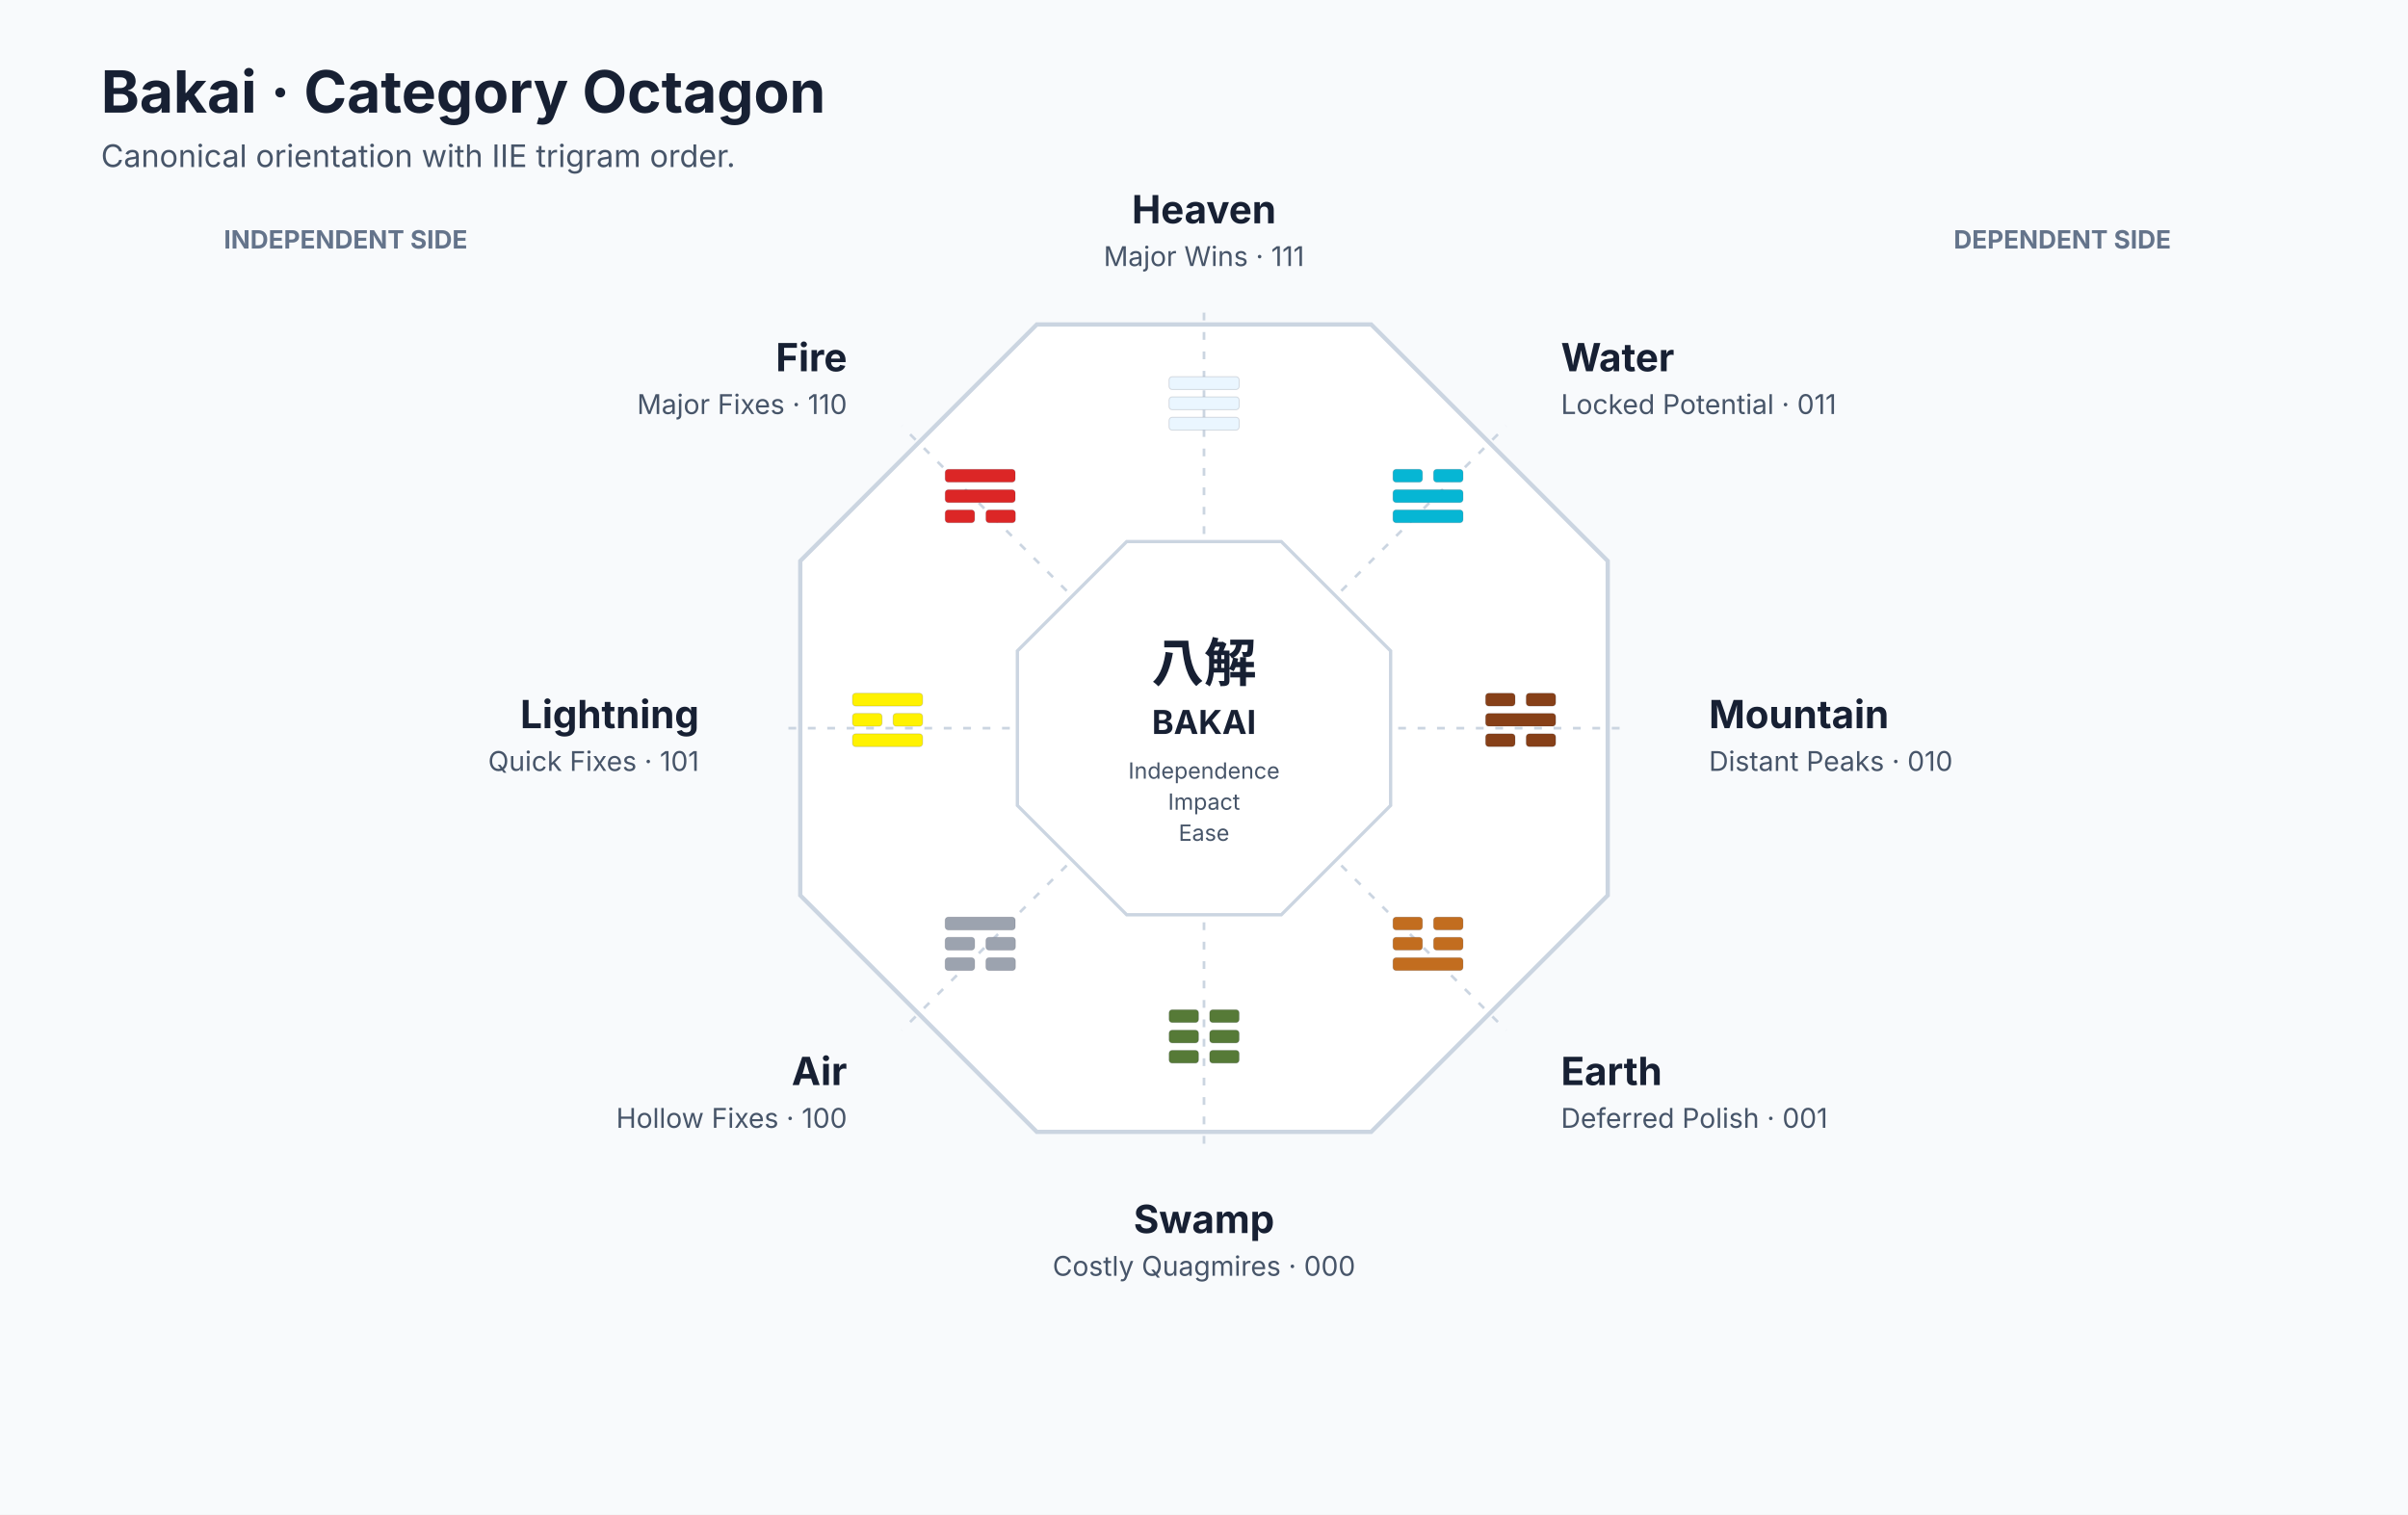
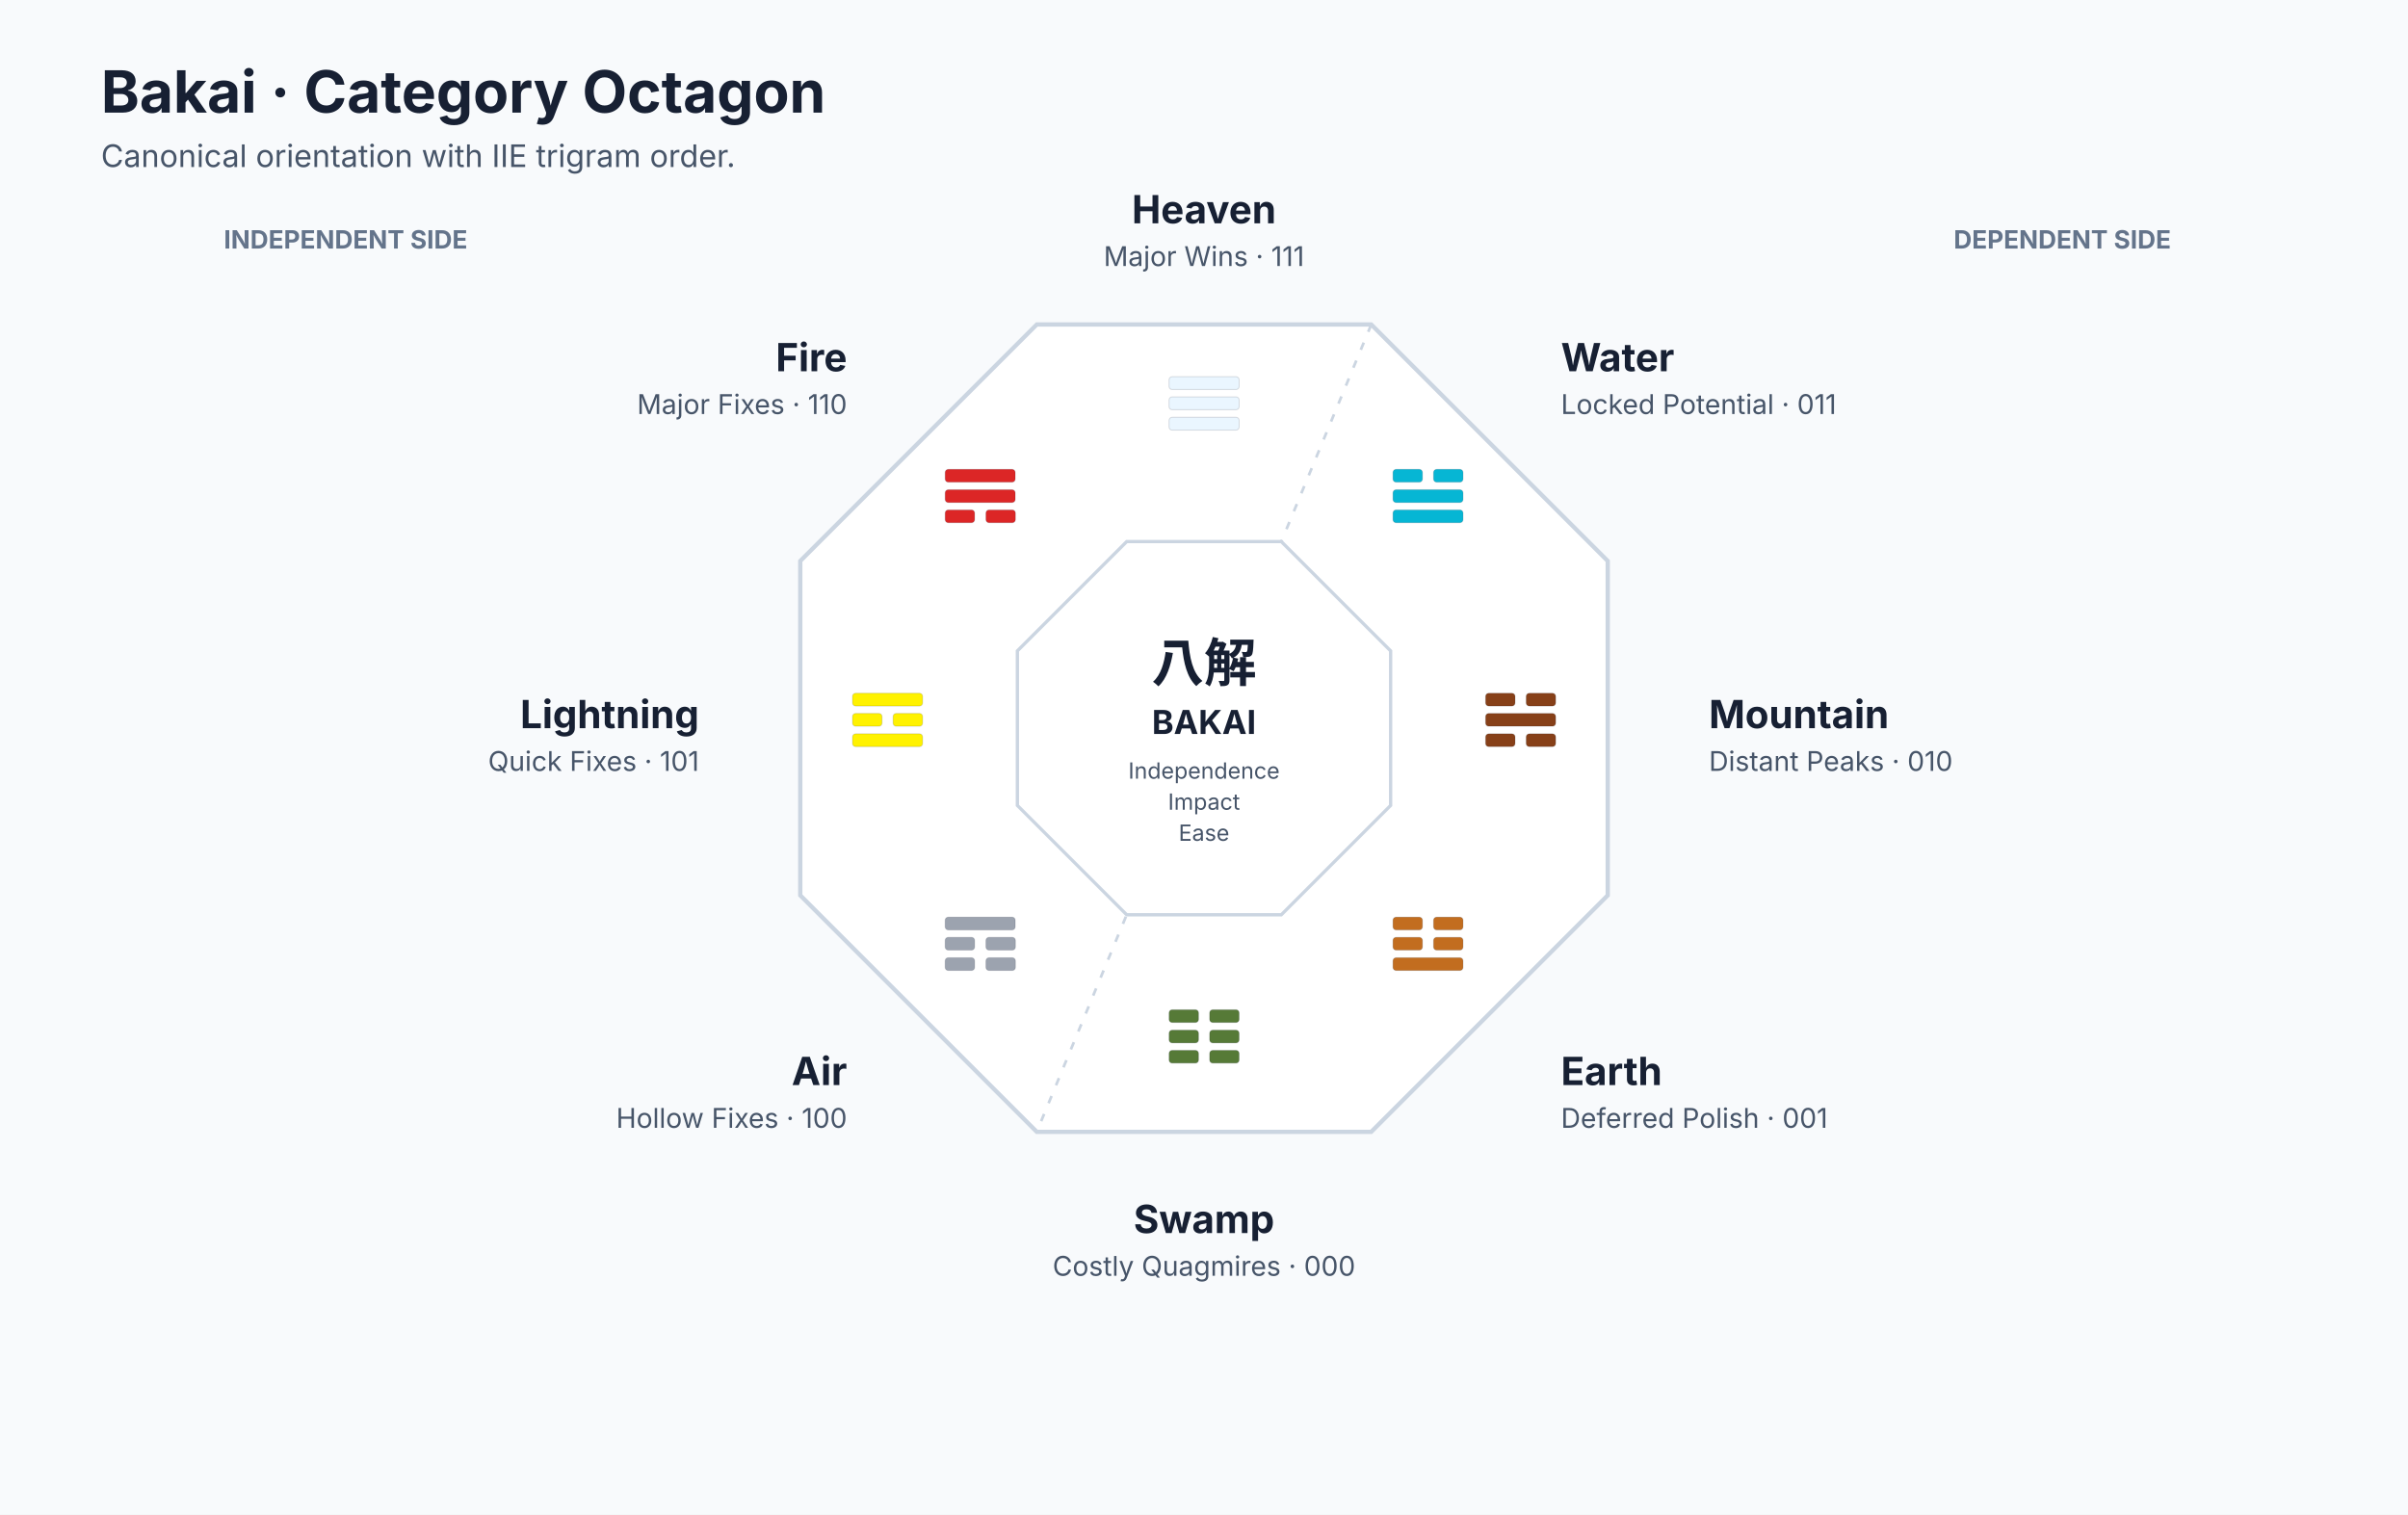
<svg xmlns="http://www.w3.org/2000/svg" width="1240" height="780" viewBox="0 0 1240 780" role="img" aria-label="Bakai octagonal category wheel">
  <rect width="100%" height="100%" fill="#f8fafc" />
  <g font-family="Inter, Arial, Helvetica, sans-serif">
    <text x="52" y="58" font-size="30" font-weight="700" fill="#172033">Bakai · Category Octagon</text>
    <text x="52" y="86" font-size="16" fill="#475569">Canonical orientation with IIE trigram order.</text>
    <polygon points="533.9,167.1 706.1,167.1 827.9,288.9 827.9,461.1 706.1,582.9 533.9,582.9 412.1,461.1 412.1,288.9" fill="#ffffff" stroke="#cbd5e1" stroke-width="2.2" />
-     <line x1="620" y1="375" x2="620.0" y2="155.0" stroke="#cbd5e1" stroke-dasharray="4 6" stroke-width="1.4" />
-     <line x1="620" y1="375" x2="775.6" y2="219.4" stroke="#cbd5e1" stroke-dasharray="4 6" stroke-width="1.4" />
-     <line x1="620" y1="375" x2="840.0" y2="375.0" stroke="#cbd5e1" stroke-dasharray="4 6" stroke-width="1.4" />
-     <line x1="620" y1="375" x2="775.6" y2="530.6" stroke="#cbd5e1" stroke-dasharray="4 6" stroke-width="1.4" />
-     <line x1="620" y1="375" x2="620.0" y2="595.0" stroke="#cbd5e1" stroke-dasharray="4 6" stroke-width="1.4" />
-     <line x1="620" y1="375" x2="464.4" y2="530.6" stroke="#cbd5e1" stroke-dasharray="4 6" stroke-width="1.4" />
-     <line x1="620" y1="375" x2="400.0" y2="375.0" stroke="#cbd5e1" stroke-dasharray="4 6" stroke-width="1.4" />
-     <line x1="620" y1="375" x2="464.4" y2="219.4" stroke="#cbd5e1" stroke-dasharray="4 6" stroke-width="1.4" />
+     <line x1="706.1" y1="167.2" x2="533.9" y2="582.8" stroke="#cbd5e1" stroke-width="1.4" stroke-dasharray="4 6" />
    <polygon points="580.2,278.9 659.8,278.9 716.1,335.2 716.1,414.8 659.8,471.1 580.2,471.1 523.9,414.8 523.9,335.2" fill="#ffffff" stroke="#cbd5e1" stroke-width="1.7" />
    <text x="620" y="351" text-anchor="middle" font-size="27" font-weight="700" fill="#172033">八解</text>
    <text x="620" y="378" text-anchor="middle" font-size="17" font-weight="700" fill="#172033">BAKAI</text>
    <text x="620" y="401" text-anchor="middle" font-size="11.5" fill="#475569">Independence</text>
    <text x="620" y="417" text-anchor="middle" font-size="11.5" fill="#475569">Impact</text>
    <text x="620" y="433" text-anchor="middle" font-size="11.5" fill="#475569">Ease</text>
    <text x="178" y="128" text-anchor="middle" font-size="13" font-weight="700" fill="#64748b">INDEPENDENT SIDE</text>
    <text x="1062" y="128" text-anchor="middle" font-size="13" font-weight="700" fill="#64748b">DEPENDENT SIDE</text>
    <rect x="602.0" y="194.0" width="36.1" height="6.6" rx="1.6" fill="#EAF6FF" stroke="rgba(23,32,51,0.15)" stroke-width="0.5" />
    <rect x="602.0" y="204.4" width="36.1" height="6.6" rx="1.6" fill="#EAF6FF" stroke="rgba(23,32,51,0.15)" stroke-width="0.5" />
    <rect x="602.0" y="214.9" width="36.1" height="6.6" rx="1.6" fill="#EAF6FF" stroke="rgba(23,32,51,0.15)" stroke-width="0.5" />
    <text x="620.0" y="115.0" text-anchor="middle" font-size="20" font-weight="700" fill="#172033">Heaven</text>
    <text x="620.0" y="137.0" text-anchor="middle" font-size="14" fill="#475569">Major Wins · 111</text>
    <rect x="717.3" y="241.7" width="15.2" height="6.6" rx="1.6" fill="#06B6D4" stroke="rgba(23,32,51,0.15)" stroke-width="0.5" />
    <rect x="738.2" y="241.7" width="15.2" height="6.6" rx="1.6" fill="#06B6D4" stroke="rgba(23,32,51,0.15)" stroke-width="0.5" />
    <rect x="717.3" y="252.2" width="36.1" height="6.6" rx="1.6" fill="#06B6D4" stroke="rgba(23,32,51,0.15)" stroke-width="0.5" />
    <rect x="717.3" y="262.6" width="36.1" height="6.6" rx="1.6" fill="#06B6D4" stroke="rgba(23,32,51,0.15)" stroke-width="0.5" />
    <text x="803.8" y="191.2" text-anchor="start" font-size="20" font-weight="700" fill="#172033">Water</text>
    <text x="803.8" y="213.2" text-anchor="start" font-size="14" fill="#475569">Locked Potential · 011</text>
    <rect x="765.0" y="357.0" width="15.2" height="6.6" rx="1.6" fill="#874018" stroke="rgba(23,32,51,0.15)" stroke-width="0.5" />
    <rect x="785.9" y="357.0" width="15.2" height="6.6" rx="1.6" fill="#874018" stroke="rgba(23,32,51,0.15)" stroke-width="0.5" />
    <rect x="765.0" y="367.4" width="36.1" height="6.6" rx="1.6" fill="#874018" stroke="rgba(23,32,51,0.15)" stroke-width="0.5" />
    <rect x="765.0" y="377.9" width="15.2" height="6.6" rx="1.6" fill="#874018" stroke="rgba(23,32,51,0.15)" stroke-width="0.5" />
    <rect x="785.9" y="377.9" width="15.2" height="6.6" rx="1.6" fill="#874018" stroke="rgba(23,32,51,0.15)" stroke-width="0.5" />
    <text x="880.0" y="375.0" text-anchor="start" font-size="20" font-weight="700" fill="#172033">Mountain</text>
    <text x="880.0" y="397.0" text-anchor="start" font-size="14" fill="#475569">Distant Peaks · 010</text>
    <rect x="717.3" y="472.3" width="15.2" height="6.6" rx="1.6" fill="#C26D1F" stroke="rgba(23,32,51,0.15)" stroke-width="0.5" />
    <rect x="738.2" y="472.3" width="15.2" height="6.6" rx="1.6" fill="#C26D1F" stroke="rgba(23,32,51,0.15)" stroke-width="0.5" />
    <rect x="717.3" y="482.7" width="15.2" height="6.6" rx="1.6" fill="#C26D1F" stroke="rgba(23,32,51,0.15)" stroke-width="0.5" />
    <rect x="738.2" y="482.7" width="15.2" height="6.6" rx="1.6" fill="#C26D1F" stroke="rgba(23,32,51,0.15)" stroke-width="0.5" />
    <rect x="717.3" y="493.2" width="36.1" height="6.6" rx="1.6" fill="#C26D1F" stroke="rgba(23,32,51,0.15)" stroke-width="0.5" />
    <text x="803.8" y="558.8" text-anchor="start" font-size="20" font-weight="700" fill="#172033">Earth</text>
    <text x="803.8" y="580.8" text-anchor="start" font-size="14" fill="#475569">Deferred Polish · 001</text>
    <rect x="602.0" y="520.0" width="15.2" height="6.6" rx="1.6" fill="#567A37" stroke="rgba(23,32,51,0.15)" stroke-width="0.5" />
    <rect x="622.9" y="520.0" width="15.2" height="6.6" rx="1.6" fill="#567A37" stroke="rgba(23,32,51,0.15)" stroke-width="0.5" />
    <rect x="602.0" y="530.5" width="15.2" height="6.6" rx="1.6" fill="#567A37" stroke="rgba(23,32,51,0.15)" stroke-width="0.5" />
    <rect x="622.9" y="530.5" width="15.2" height="6.6" rx="1.6" fill="#567A37" stroke="rgba(23,32,51,0.15)" stroke-width="0.5" />
    <rect x="602.0" y="540.9" width="15.2" height="6.6" rx="1.6" fill="#567A37" stroke="rgba(23,32,51,0.15)" stroke-width="0.5" />
    <rect x="622.9" y="540.9" width="15.2" height="6.6" rx="1.6" fill="#567A37" stroke="rgba(23,32,51,0.15)" stroke-width="0.5" />
    <text x="620.0" y="635.0" text-anchor="middle" font-size="20" font-weight="700" fill="#172033">Swamp</text>
    <text x="620.0" y="657.0" text-anchor="middle" font-size="14" fill="#475569">Costly Quagmires · 000</text>
    <rect x="486.7" y="472.3" width="36.1" height="6.6" rx="1.6" fill="#9CA3AF" stroke="rgba(23,32,51,0.15)" stroke-width="0.5" />
    <rect x="486.7" y="482.7" width="15.2" height="6.6" rx="1.6" fill="#9CA3AF" stroke="rgba(23,32,51,0.15)" stroke-width="0.5" />
    <rect x="507.7" y="482.7" width="15.2" height="6.6" rx="1.6" fill="#9CA3AF" stroke="rgba(23,32,51,0.15)" stroke-width="0.5" />
    <rect x="486.7" y="493.2" width="15.2" height="6.6" rx="1.6" fill="#9CA3AF" stroke="rgba(23,32,51,0.15)" stroke-width="0.5" />
    <rect x="507.7" y="493.2" width="15.2" height="6.6" rx="1.6" fill="#9CA3AF" stroke="rgba(23,32,51,0.15)" stroke-width="0.5" />
    <text x="436.2" y="558.8" text-anchor="end" font-size="20" font-weight="700" fill="#172033">Air</text>
    <text x="436.2" y="580.8" text-anchor="end" font-size="14" fill="#475569">Hollow Fixes · 100</text>
    <rect x="439.0" y="357.0" width="36.1" height="6.6" rx="1.6" fill="#FFF200" stroke="rgba(23,32,51,0.15)" stroke-width="0.5" />
    <rect x="439.0" y="367.4" width="15.2" height="6.6" rx="1.6" fill="#FFF200" stroke="rgba(23,32,51,0.15)" stroke-width="0.5" />
    <rect x="459.9" y="367.4" width="15.2" height="6.6" rx="1.6" fill="#FFF200" stroke="rgba(23,32,51,0.15)" stroke-width="0.5" />
    <rect x="439.0" y="377.9" width="36.1" height="6.6" rx="1.6" fill="#FFF200" stroke="rgba(23,32,51,0.15)" stroke-width="0.5" />
    <text x="360.0" y="375.0" text-anchor="end" font-size="20" font-weight="700" fill="#172033">Lightning</text>
    <text x="360.0" y="397.0" text-anchor="end" font-size="14" fill="#475569">Quick Fixes · 101</text>
    <rect x="486.7" y="241.7" width="36.1" height="6.6" rx="1.6" fill="#DC2626" stroke="rgba(23,32,51,0.15)" stroke-width="0.5" />
    <rect x="486.7" y="252.2" width="36.1" height="6.6" rx="1.6" fill="#DC2626" stroke="rgba(23,32,51,0.15)" stroke-width="0.5" />
    <rect x="486.7" y="262.6" width="15.2" height="6.6" rx="1.6" fill="#DC2626" stroke="rgba(23,32,51,0.15)" stroke-width="0.5" />
    <rect x="507.7" y="262.6" width="15.2" height="6.6" rx="1.6" fill="#DC2626" stroke="rgba(23,32,51,0.15)" stroke-width="0.5" />
    <text x="436.2" y="191.2" text-anchor="end" font-size="20" font-weight="700" fill="#172033">Fire</text>
    <text x="436.2" y="213.2" text-anchor="end" font-size="14" fill="#475569">Major Fixes · 110</text>
  </g>
</svg>
